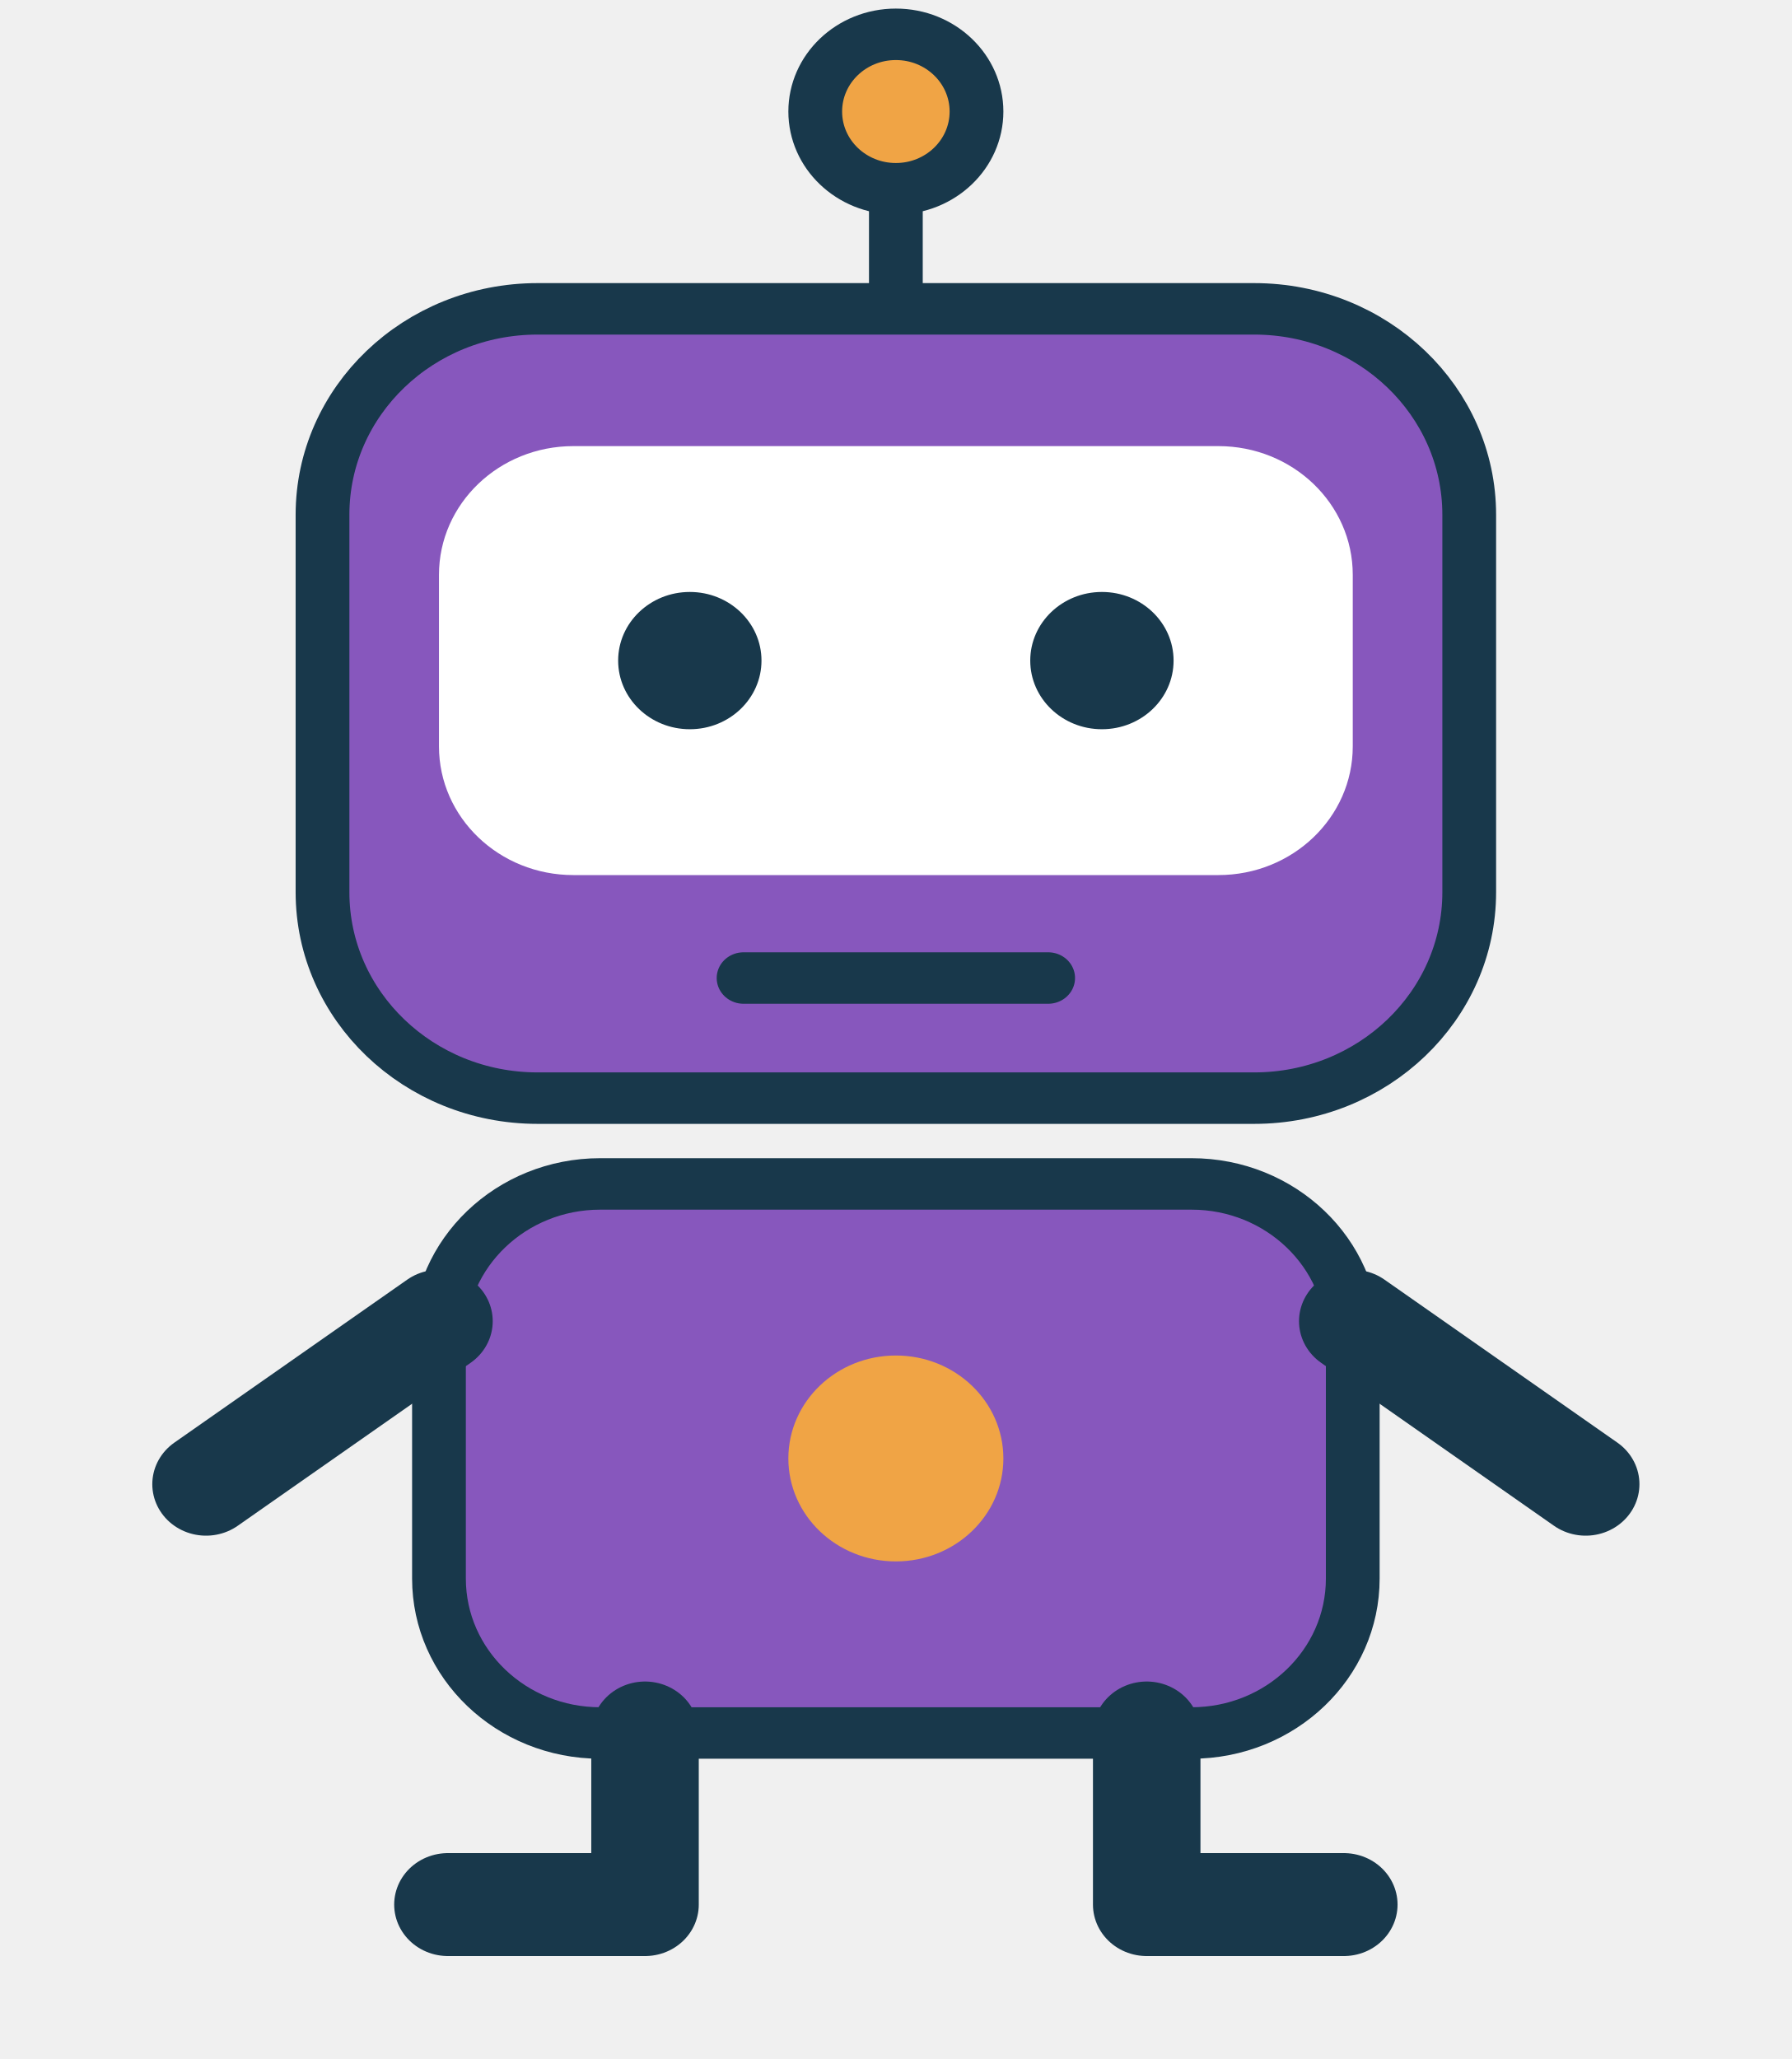
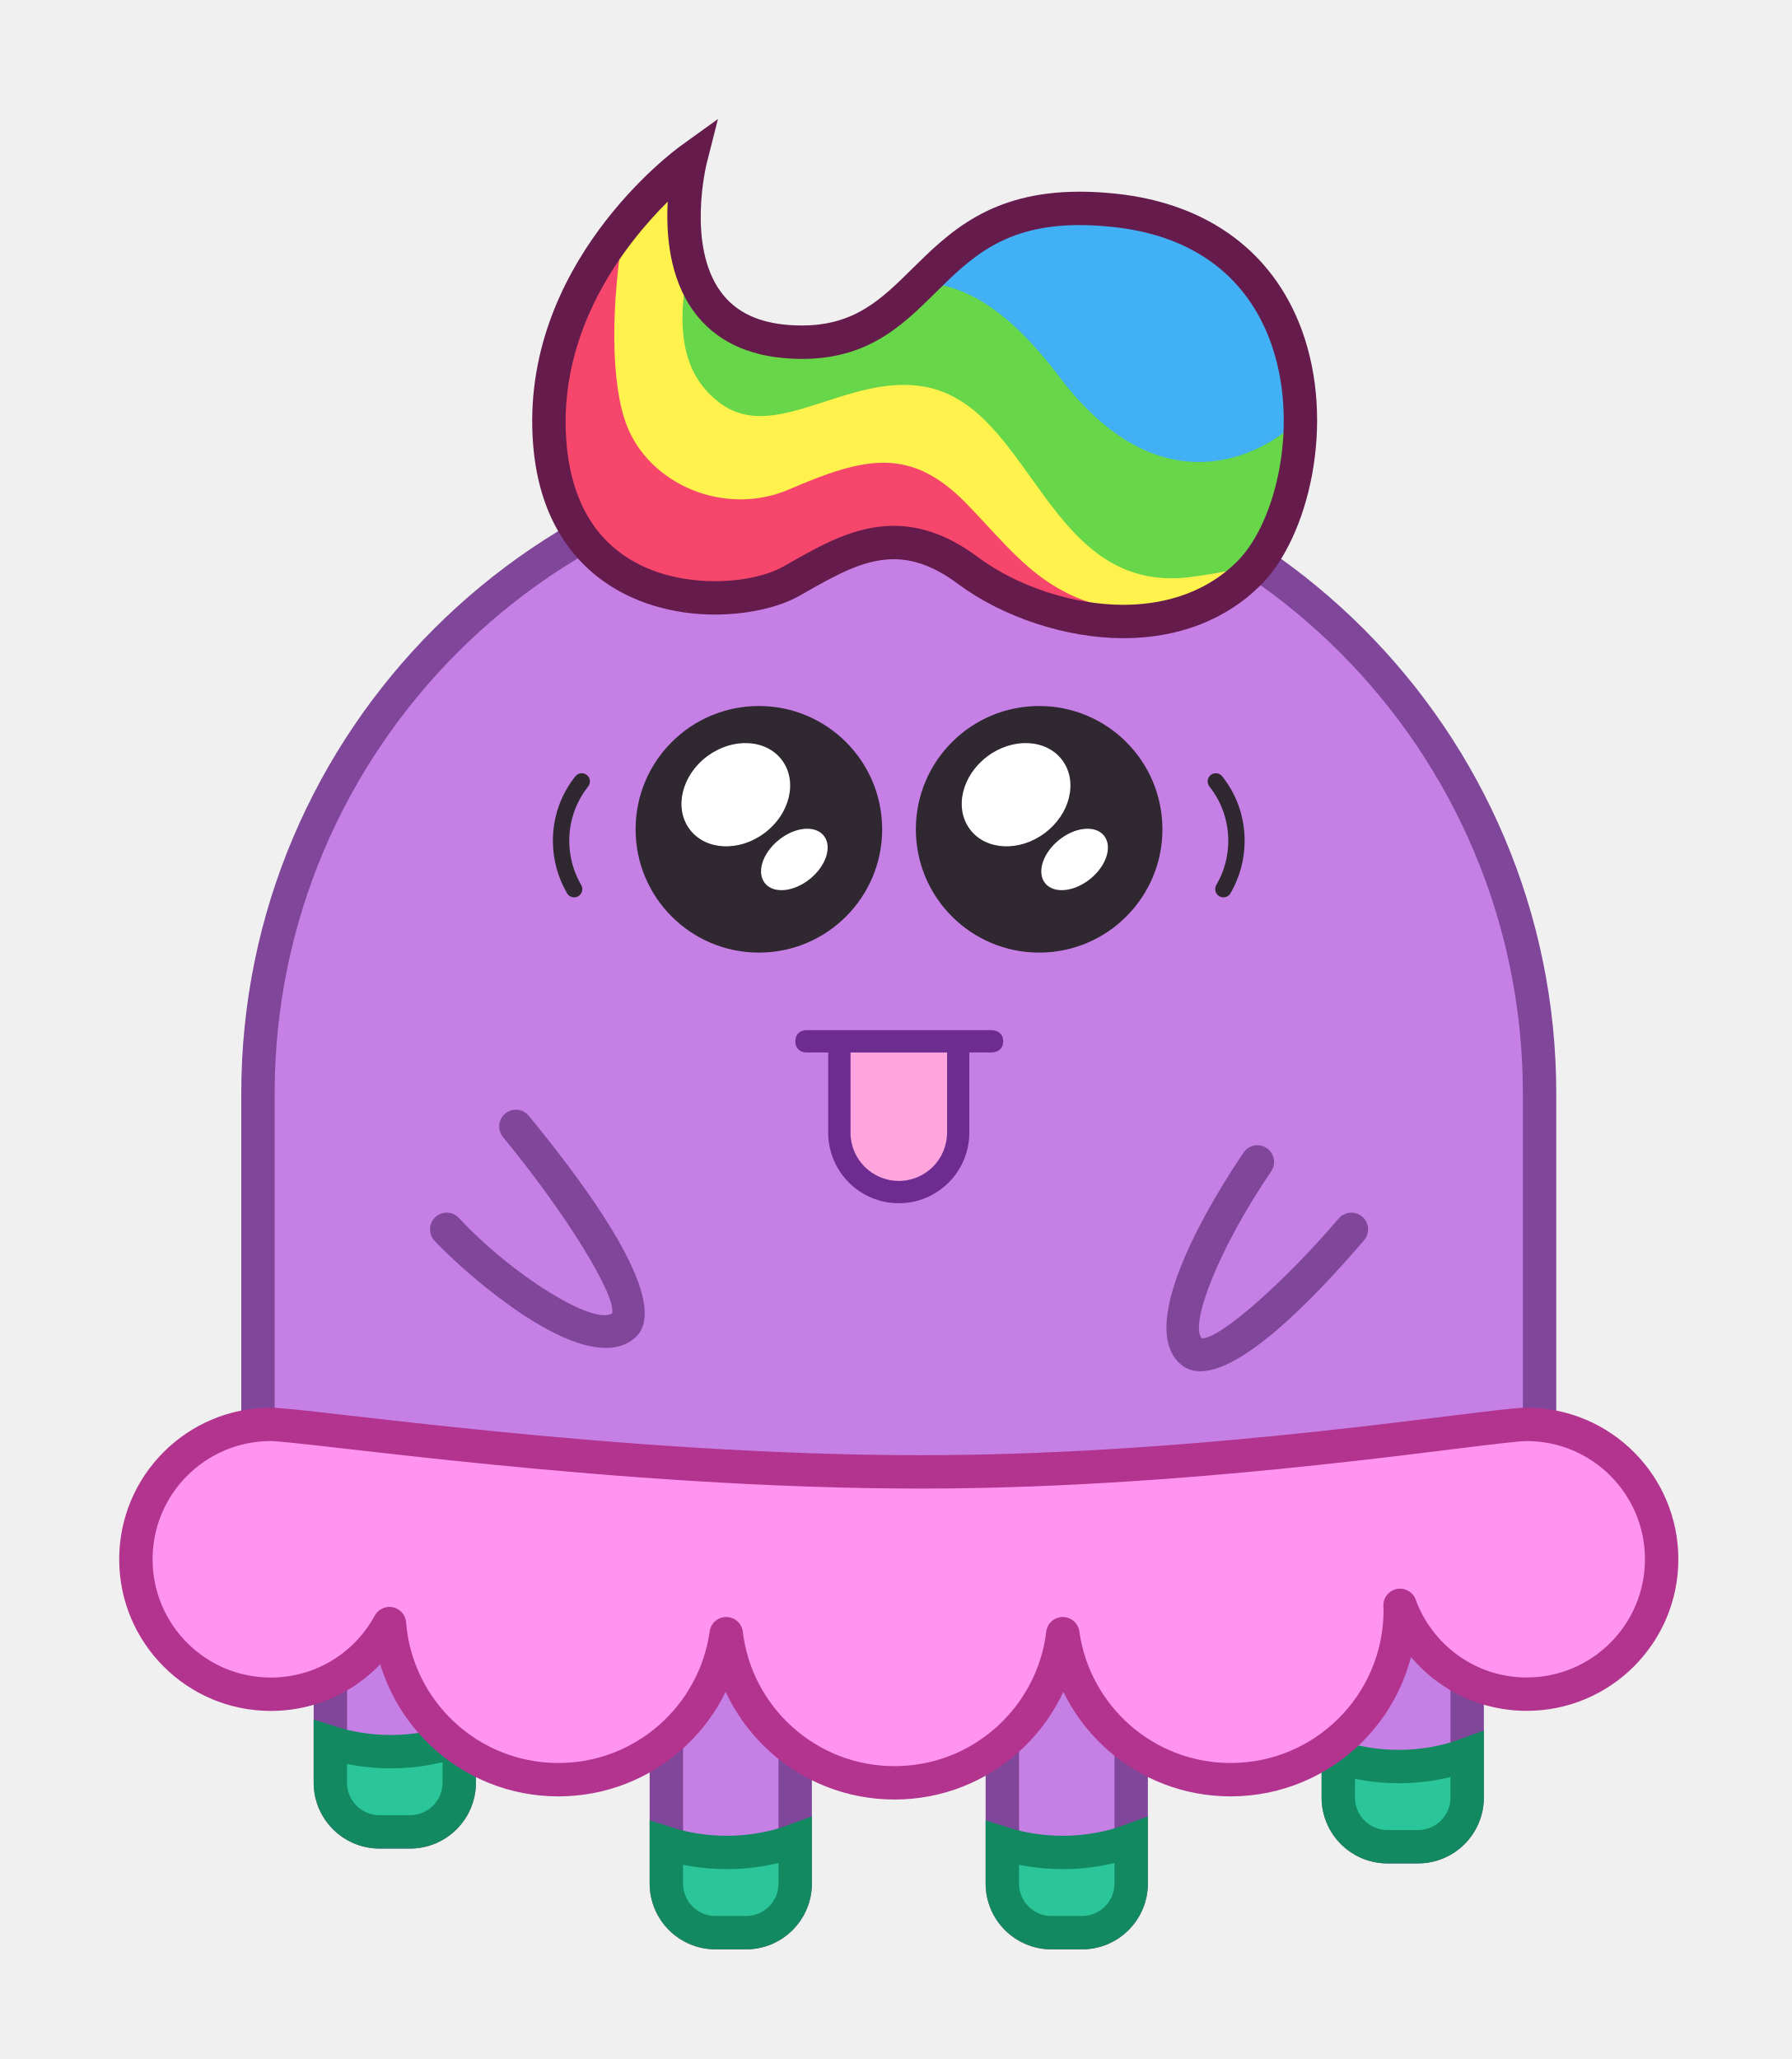
- <svg xmlns="http://www.w3.org/2000/svg" width="161" height="185" viewBox="0 0 161 185">
-   <g transform="scale(0.805 0.7708333)" stroke="#18384B" stroke-width="6" stroke-linejoin="round">
-     <path d="M100 35V17" fill="none" />
-     <circle cx="100" cy="13" r="9" fill="#F0A445" />
-     <rect x="36" y="36" width="128" height="92" rx="24" fill="#8757BD" />
-     <rect x="49" y="52" width="102" height="50" rx="15" fill="white" stroke="none" />
-     <circle cx="77" cy="77" r="8" fill="#18384B" stroke="none" />
-     <circle cx="123" cy="77" r="8" fill="#18384B" stroke="none" />
-     <path d="M83 114H117" fill="none" stroke-linecap="round" />
-     <rect x="49" y="138" width="102" height="64" rx="18" fill="#8757BD" />
-     <path d="M49 154L23 173M151 154L177 173M72 202V222H50M128 202V222H150" fill="none" stroke-width="12" stroke-linecap="round" />
-     <circle cx="100" cy="170" r="12" fill="#F0A445" stroke="none" />
+ <svg xmlns="http://www.w3.org/2000/svg" version="1.1" id="Layer_1" x="0px" y="0px" width="161px" height="185px" viewBox="0 0 161 185" enable-background="new 0 0 161 185" xml:space="preserve">
+   <g id="Purple.svg">
+     <path id="Body" fill="#C57FE5" d="M97.234,173.648h-2.756c-2.433,0-4.412-1.979-4.412-4.412v-16.523   c0-2.433,1.979-4.412,4.412-4.412h2.756c2.433,0,4.412,1.979,4.412,4.412v16.523C101.646,171.669,99.667,173.648,97.234,173.648z    M67.042,173.648h-2.753c-2.434,0-4.413-1.979-4.413-4.412v-16.523c0-2.433,1.979-4.412,4.413-4.412h2.753   c2.433,0,4.412,1.979,4.412,4.412v16.523C71.454,171.669,69.475,173.648,67.042,173.648z M127.423,165.922h-2.755   c-2.433,0-4.412-1.978-4.412-4.408v-16.522c0-2.433,1.979-4.412,4.412-4.412h2.755c2.433,0,4.412,1.979,4.412,4.412v16.522   C131.835,163.944,129.855,165.922,127.423,165.922z M36.852,164.588h-2.753c-2.434,0-4.413-1.978-4.413-4.408v-16.522   c0-2.433,1.979-4.412,4.413-4.412h2.753c2.433,0,4.412,1.979,4.412,4.412v16.522C41.264,162.61,39.285,164.588,36.852,164.588z    M81.073,136.934c-41,0-54.127-6.065-57.174-7.925l-0.719-0.438V98.249c0-31.75,25.83-57.58,57.58-57.58   c31.75,0,57.581,25.83,57.581,57.58v30.322l-0.695,0.442C134.725,130.872,122.012,136.934,81.073,136.934z" />
+     <path id="BodyBorder" fill="#7F4699" d="M97.234,175.148h-2.756c-3.263,0-5.912-2.652-5.912-5.912v-16.523   c0-3.26,2.649-5.912,5.912-5.912h2.756c3.26,0,5.912,2.652,5.912,5.912v16.523C103.146,172.496,100.494,175.148,97.234,175.148z    M94.479,149.801c-1.604,0-2.912,1.307-2.912,2.912v16.523c0,1.604,1.31,2.912,2.912,2.912h2.756c1.605,0,2.912-1.31,2.912-2.912   v-16.523c0-1.605-1.307-2.912-2.912-2.912H94.479z M67.042,175.148h-2.753c-3.26,0-5.913-2.652-5.913-5.912v-16.523   c0-3.26,2.653-5.912,5.913-5.912h2.753c3.26,0,5.912,2.652,5.912,5.912v16.523C72.954,172.496,70.302,175.148,67.042,175.148z    M64.289,149.801c-1.606,0-2.913,1.307-2.913,2.912v16.523c0,1.604,1.307,2.912,2.913,2.912h2.753c1.606,0,2.912-1.31,2.912-2.912   v-16.523c0-1.605-1.306-2.912-2.912-2.912H64.289z M127.423,167.425h-2.755c-3.26,0-5.912-2.651-5.912-5.911v-16.521   c0-3.261,2.652-5.912,5.912-5.912h2.755c3.261,0,5.912,2.651,5.912,5.912v16.521C133.335,164.773,130.684,167.425,127.423,167.425z    M124.668,142.079c-1.605,0-2.912,1.307-2.912,2.912v16.522c0,1.604,1.307,2.908,2.912,2.908h2.755   c1.604,0,2.912-1.306,2.912-2.908v-16.522c0-1.605-1.308-2.912-2.912-2.912H124.668z M36.852,166.091h-2.753   c-3.26,0-5.913-2.651-5.913-5.911v-16.521c0-3.261,2.653-5.912,5.913-5.912h2.753c3.26,0,5.912,2.651,5.912,5.912v16.521   C42.764,163.439,40.112,166.091,36.852,166.091z M34.099,140.745c-1.606,0-2.913,1.307-2.913,2.912v16.522   c0,1.604,1.307,2.908,2.913,2.908h2.753c1.606,0,2.912-1.306,2.912-2.908v-16.522c0-1.605-1.306-2.912-2.912-2.912H34.099z    M81.073,138.434c-48.521,0-58.494-8.447-58.895-8.808c-0.317-0.284-0.498-0.69-0.498-1.116V98.249   c0-32.577,26.503-59.08,59.08-59.08c32.577,0,59.081,26.503,59.081,59.08v30.261c0,0.408-0.166,0.799-0.461,1.081   C139.005,129.952,129.623,138.434,81.073,138.434z M24.68,127.729c2.494,1.521,15.177,7.705,56.393,7.705   c41.125,0,53.366-6.158,55.768-7.686V98.249c0-30.923-25.157-56.08-56.081-56.08c-30.922,0-56.08,25.157-56.08,56.08V127.729z    M107.861,123.207c-0.656,0-1.24-0.188-1.733-0.6c-4.326-3.604,3.204-15.491,5.615-19.049c0.464-0.688,1.399-0.863,2.083-0.399   c0.686,0.464,0.863,1.397,0.398,2.083c-4.927,7.267-7.312,13.822-6.236,15.005c0.015,0.001,0.029,0.001,0.044,0.001   c1.627,0,7.263-4.936,12.263-10.768c0.539-0.627,1.484-0.701,2.115-0.162c0.629,0.539,0.701,1.486,0.162,2.115   C117.743,117.068,111.62,123.206,107.861,123.207z M54.437,121.111c-5.208,0-13.304-7.381-15.396-9.633   c-0.564-0.605-0.529-1.558,0.078-2.119c0.607-0.563,1.557-0.528,2.12,0.078c4.771,5.139,12.115,9.687,13.769,8.563   c0.341-1.685-4.187-9.004-9.811-15.839c-0.526-0.643-0.435-1.585,0.205-2.111c0.639-0.523,1.585-0.435,2.111,0.205   c6.163,7.49,12.825,17.027,9.563,19.932C56.349,120.834,55.447,121.111,54.437,121.111z" />
+     <path id="Shoes" fill="#2AC699" stroke="#138962" stroke-width="3" stroke-miterlimit="10" d="M41.264,156.301v3.879   c0,2.438-1.975,4.411-4.412,4.411h-2.753c-2.438,0-4.413-1.978-4.413-4.411v-3.625c1.676,0.533,3.51,0.832,5.438,0.832   C37.326,157.387,39.404,156.99,41.264,156.301z M65.314,166.443c-1.928,0-3.762-0.299-5.438-0.832v3.625   c0,2.436,1.975,4.412,4.413,4.412h2.753c2.438,0,4.412-1.979,4.412-4.412v-3.877C69.594,166.048,67.516,166.443,65.314,166.443z    M95.504,166.443c-1.928,0-3.762-0.299-5.438-0.832v3.625c0,2.436,1.976,4.412,4.412,4.412h2.754c2.437,0,4.412-1.979,4.412-4.412   v-3.877C99.784,166.048,97.707,166.443,95.504,166.443z M125.693,158.723c-1.928,0-3.762-0.299-5.438-0.832v3.625   c0,2.438,1.978,4.411,4.412,4.411h2.755c2.438,0,4.412-1.977,4.412-4.411v-3.877C129.975,158.326,127.896,158.723,125.693,158.723z   " />
+     <path fill="#2F2831" d="M79.268,74.513c0,6.118-4.959,11.078-11.078,11.078s-11.078-4.96-11.078-11.078   c0-6.118,4.959-11.079,11.078-11.079S79.268,68.395,79.268,74.513z M93.375,63.434c-6.118,0-11.079,4.961-11.079,11.079   c0,6.118,4.961,11.078,11.079,11.078c6.117,0,11.077-4.96,11.077-11.078C104.452,68.395,99.492,63.434,93.375,63.434z    M109.93,80.625c-0.127,0-0.255-0.032-0.371-0.101c-0.352-0.206-0.469-0.656-0.264-1.006c0.702-1.197,1.073-2.57,1.073-3.97   c0-1.795-0.586-3.483-1.694-4.882c-0.253-0.318-0.199-0.781,0.119-1.033c0.32-0.252,0.782-0.199,1.033,0.12   c1.316,1.661,2.013,3.666,2.013,5.795c0,1.662-0.44,3.292-1.274,4.714C110.427,80.496,110.182,80.625,109.93,80.625z M51.59,80.625   c-0.252,0-0.498-0.13-0.635-0.363c-0.833-1.421-1.274-3.051-1.274-4.714c0-2.125,0.697-4.129,2.015-5.795   c0.251-0.319,0.714-0.374,1.033-0.121c0.319,0.252,0.373,0.714,0.121,1.033c-1.11,1.404-1.697,3.092-1.697,4.883   c0,1.402,0.371,2.774,1.072,3.97c0.206,0.351,0.088,0.801-0.262,1.006C51.845,80.593,51.717,80.625,51.59,80.625z" />
+     <path fill="#FFFFFF" d="M70.262,68.295c1.427,1.902,0.726,4.836-1.563,6.552c-2.289,1.716-5.3,1.567-6.726-0.334   c-1.426-1.901-0.727-4.835,1.561-6.552C65.824,66.245,68.836,66.394,70.262,68.295z M88.719,67.961   c-2.287,1.717-2.986,4.65-1.562,6.552c1.427,1.901,4.438,2.05,6.727,0.334c2.289-1.716,2.989-4.649,1.563-6.552   C94.021,66.394,91.008,66.245,88.719,67.961z M74.016,75.079c0.779,0.961,0.232,2.7-1.226,3.883   c-1.456,1.184-3.27,1.362-4.051,0.401c-0.779-0.96-0.231-2.698,1.226-3.881C71.421,74.299,73.233,74.118,74.016,75.079z    M95.148,75.482c-1.457,1.183-2.006,2.921-1.229,3.881c0.781,0.961,2.599,0.782,4.056-0.401c1.459-1.183,2.004-2.922,1.225-3.883   S96.607,74.299,95.148,75.482z" />
+     <path id="Tongue" fill="#FFA4DC" d="M76.421,101.771c0,2.393,1.947,4.338,4.341,4.338c2.392,0,4.339-1.945,4.339-4.338v-7.211   H76.42L76.421,101.771L76.421,101.771z" />
+     <path id="TongueBorder" fill="#6E2C91" d="M72.393,92.561c0,0-0.923,0.016-0.923,1c0,0.984,0.923,1,0.923,1h2.028v7.211   c0,3.494,2.844,6.338,6.341,6.338c3.496,0,6.339-2.844,6.339-6.338v-7.211h2.027c0,0,1.016,0,1.016-1c0-1-1.016-1-1.016-1H72.393z    M85.102,101.771c0,2.393-1.947,4.338-4.338,4.338c-2.394,0-4.341-1.945-4.341-4.338v-7.211h8.682v7.211H85.102z" />
+     <path id="Hair4" fill="#F7466C" d="M100.915,56.327c-4.921,0-10.384-1.794-14.258-4.681c-2.168-1.615-4.246-2.4-6.354-2.4   c-2.94,0-5.577,1.496-8.37,3.081l-0.628,0.355c-1.707,0.962-4.35,1.537-7.071,1.537c-3.325,0-14.257-1.033-15.329-14.325   c-0.701-8.71,3.312-15.695,6.803-20.021l1.208-1.497l-0.326,1.895c-1.275,7.417-1.197,14.241,0.205,17.81   c1.451,3.701,5.45,6.286,9.725,6.286c0,0,0,0,0.001,0c1.429,0,2.822-0.282,4.139-0.836c3.503-1.516,6.186-2.457,8.719-2.457   c2.813,0,5.216,1.17,7.791,3.795c0.661,0.675,1.294,1.36,1.921,2.039c3.569,3.866,6.941,7.519,14.369,7.519   c0.986,0,2.041-0.064,3.137-0.192l1.535,0.196l-0.522,0.674C105.584,55.916,103.331,56.327,100.915,56.327z" />
+     <path id="Hair3" fill="#FFF24D" d="M113.465,50.019c-1.931,0.553-4.117,1.027-6.605,1.338   c-12.271,1.535-13.604-14.627-23.112-16.98c-7.16-1.739-13.911,4.91-18.616,1.535c-3.328-2.387-3.813-6.406-2.875-11.337   c-1.635-4.66-0.204-10.255-0.204-10.255s-2.913,2.104-5.949,5.869c-1.235,7.19-1.255,14.287,0.232,18.077   c2.045,5.217,8.693,8.184,14.524,5.728c6.854-2.966,10.946-3.887,15.958,1.228c5.016,5.115,8.391,10.843,19.847,9.513   c0.267-0.031,0.51-0.061,0.771-0.091c1.748-0.7,3.387-1.716,4.815-3.146C112.672,51.065,113.08,50.568,113.465,50.019z" />
+     <path id="Hair2" fill="#68D649" d="M105.261,51.959c-6.16,0-9.438-4.582-12.608-9.013c-2.615-3.655-5.085-7.108-9.03-8.084   c-0.777-0.189-1.57-0.281-2.422-0.281c-2.435,0-4.798,0.766-7.083,1.507c-2.053,0.666-3.992,1.294-5.801,1.294c0,0,0,0-0.001,0   c-1.344,0-2.482-0.349-3.48-1.064c-3.196-2.294-4.174-6.055-3.077-11.837l0.347-1.83l0.616,1.757   c1.264,3.607,4.079,5.562,8.366,5.809c5.805,0.342,8.658-2.468,11.409-5.185l0.157-0.154l0.22,0.011   c4.432,0.224,8.357,2.899,12.727,8.675c3.737,4.941,7.82,7.447,12.133,7.447c0,0,0,0,0.001,0c3.593,0,6.312-1.771,7.313-2.532   c0.465-0.353,0.981-0.736,1.51-1.125l0.795-0.586l0.002,0.988c0.008,4.727-1.293,9.418-3.48,12.549l-0.102,0.146l-0.171,0.049   c-2.135,0.61-4.382,1.065-6.679,1.353C106.356,51.924,105.798,51.959,105.261,51.959z" />
+     <path id="Hair" fill="#42B0F4" d="M95.198,33.866c8.899,11.763,17.596,6.955,20.151,5.012c0.463-0.352,0.975-0.733,1.504-1.121   c-0.021-8.687-4.576-17.942-17.506-18.932c-9.229-0.778-12.937,3.043-16.5,6.563C86.395,25.568,90.3,27.391,95.198,33.866z" />
+     <path id="HairBorder" fill="#661B4D" d="M100.941,57.341L100.941,57.341c-5.129,0-10.832-1.875-14.883-4.894   c-1.988-1.482-3.871-2.202-5.755-2.202c-2.676,0-5.202,1.433-7.876,2.95l-0.63,0.357c-1.85,1.043-4.677,1.666-7.562,1.666   c-7.297,0-15.419-4.004-16.327-15.244C46.603,23.796,60.575,13.531,61.17,13.102l3.343-2.409L63.5,14.689   c-0.019,0.073-1.81,7.334,1.268,11.532c1.355,1.848,3.441,2.829,6.378,2.998c0.309,0.018,0.608,0.026,0.899,0.026c0,0,0,0,0.001,0   c4.76,0,7.151-2.361,9.92-5.095c3.289-3.247,7.017-6.927,15.052-6.927c0.785,0,1.611,0.036,2.455,0.107   c8.584,0.656,14.795,5.009,17.479,12.256c3.122,8.434,0.634,18.686-3.649,22.969C110.172,55.687,105.896,57.341,100.941,57.341z    M80.303,47.246c2.554,0,5.024,0.915,7.548,2.797c3.559,2.651,8.572,4.299,13.09,4.299l0,0c2.89,0,7.011-0.678,10.238-3.907   c3.553-3.553,5.641-12.561,2.956-19.807c-1.594-4.304-5.473-9.585-14.903-10.307c-0.771-0.065-1.515-0.098-2.215-0.098   c-6.806,0-9.785,2.944-12.942,6.062c-3.141,3.1-6.387,6.322-13.102,5.929c-3.838-0.222-6.742-1.645-8.632-4.229   c-2.189-2.995-2.503-6.927-2.34-9.869c-3.815,3.794-9.917,11.531-9.103,21.617c0.91,11.269,9.63,12.485,13.336,12.485   c2.816,0,4.991-0.661,6.088-1.279l0.624-0.353C73.842,48.944,76.835,47.246,80.303,47.246z" />
+     <path id="Skirt" fill="#FF94F0" stroke="#B2348E" stroke-width="3" stroke-linecap="round" stroke-linejoin="round" stroke-miterlimit="10" d="   M137.186,127.98c-3.231,0-28.471,4.268-54.396,4.268c-27.292,0-55.327-4.268-58.456-4.268c-6.695,0-12.123,5.428-12.123,12.123   c0,6.692,5.428,12.123,12.123,12.123c4.604,0,8.606-2.564,10.66-6.347c0.622,7.853,7.174,14.025,15.182,14.025   c7.696,0,14.043-5.71,15.08-13.119c0.91,7.551,7.327,13.401,15.124,13.401c7.794,0,14.21-5.854,15.121-13.4   c1.037,7.411,7.383,13.118,15.078,13.118c8.42,0,15.245-6.824,15.245-15.244c0-0.146-0.018-0.279-0.021-0.42   c1.695,4.647,6.146,7.979,11.383,7.979c6.696,0,12.125-5.428,12.125-12.122C149.311,133.407,143.882,127.98,137.186,127.98z" />
  </g>
</svg>
